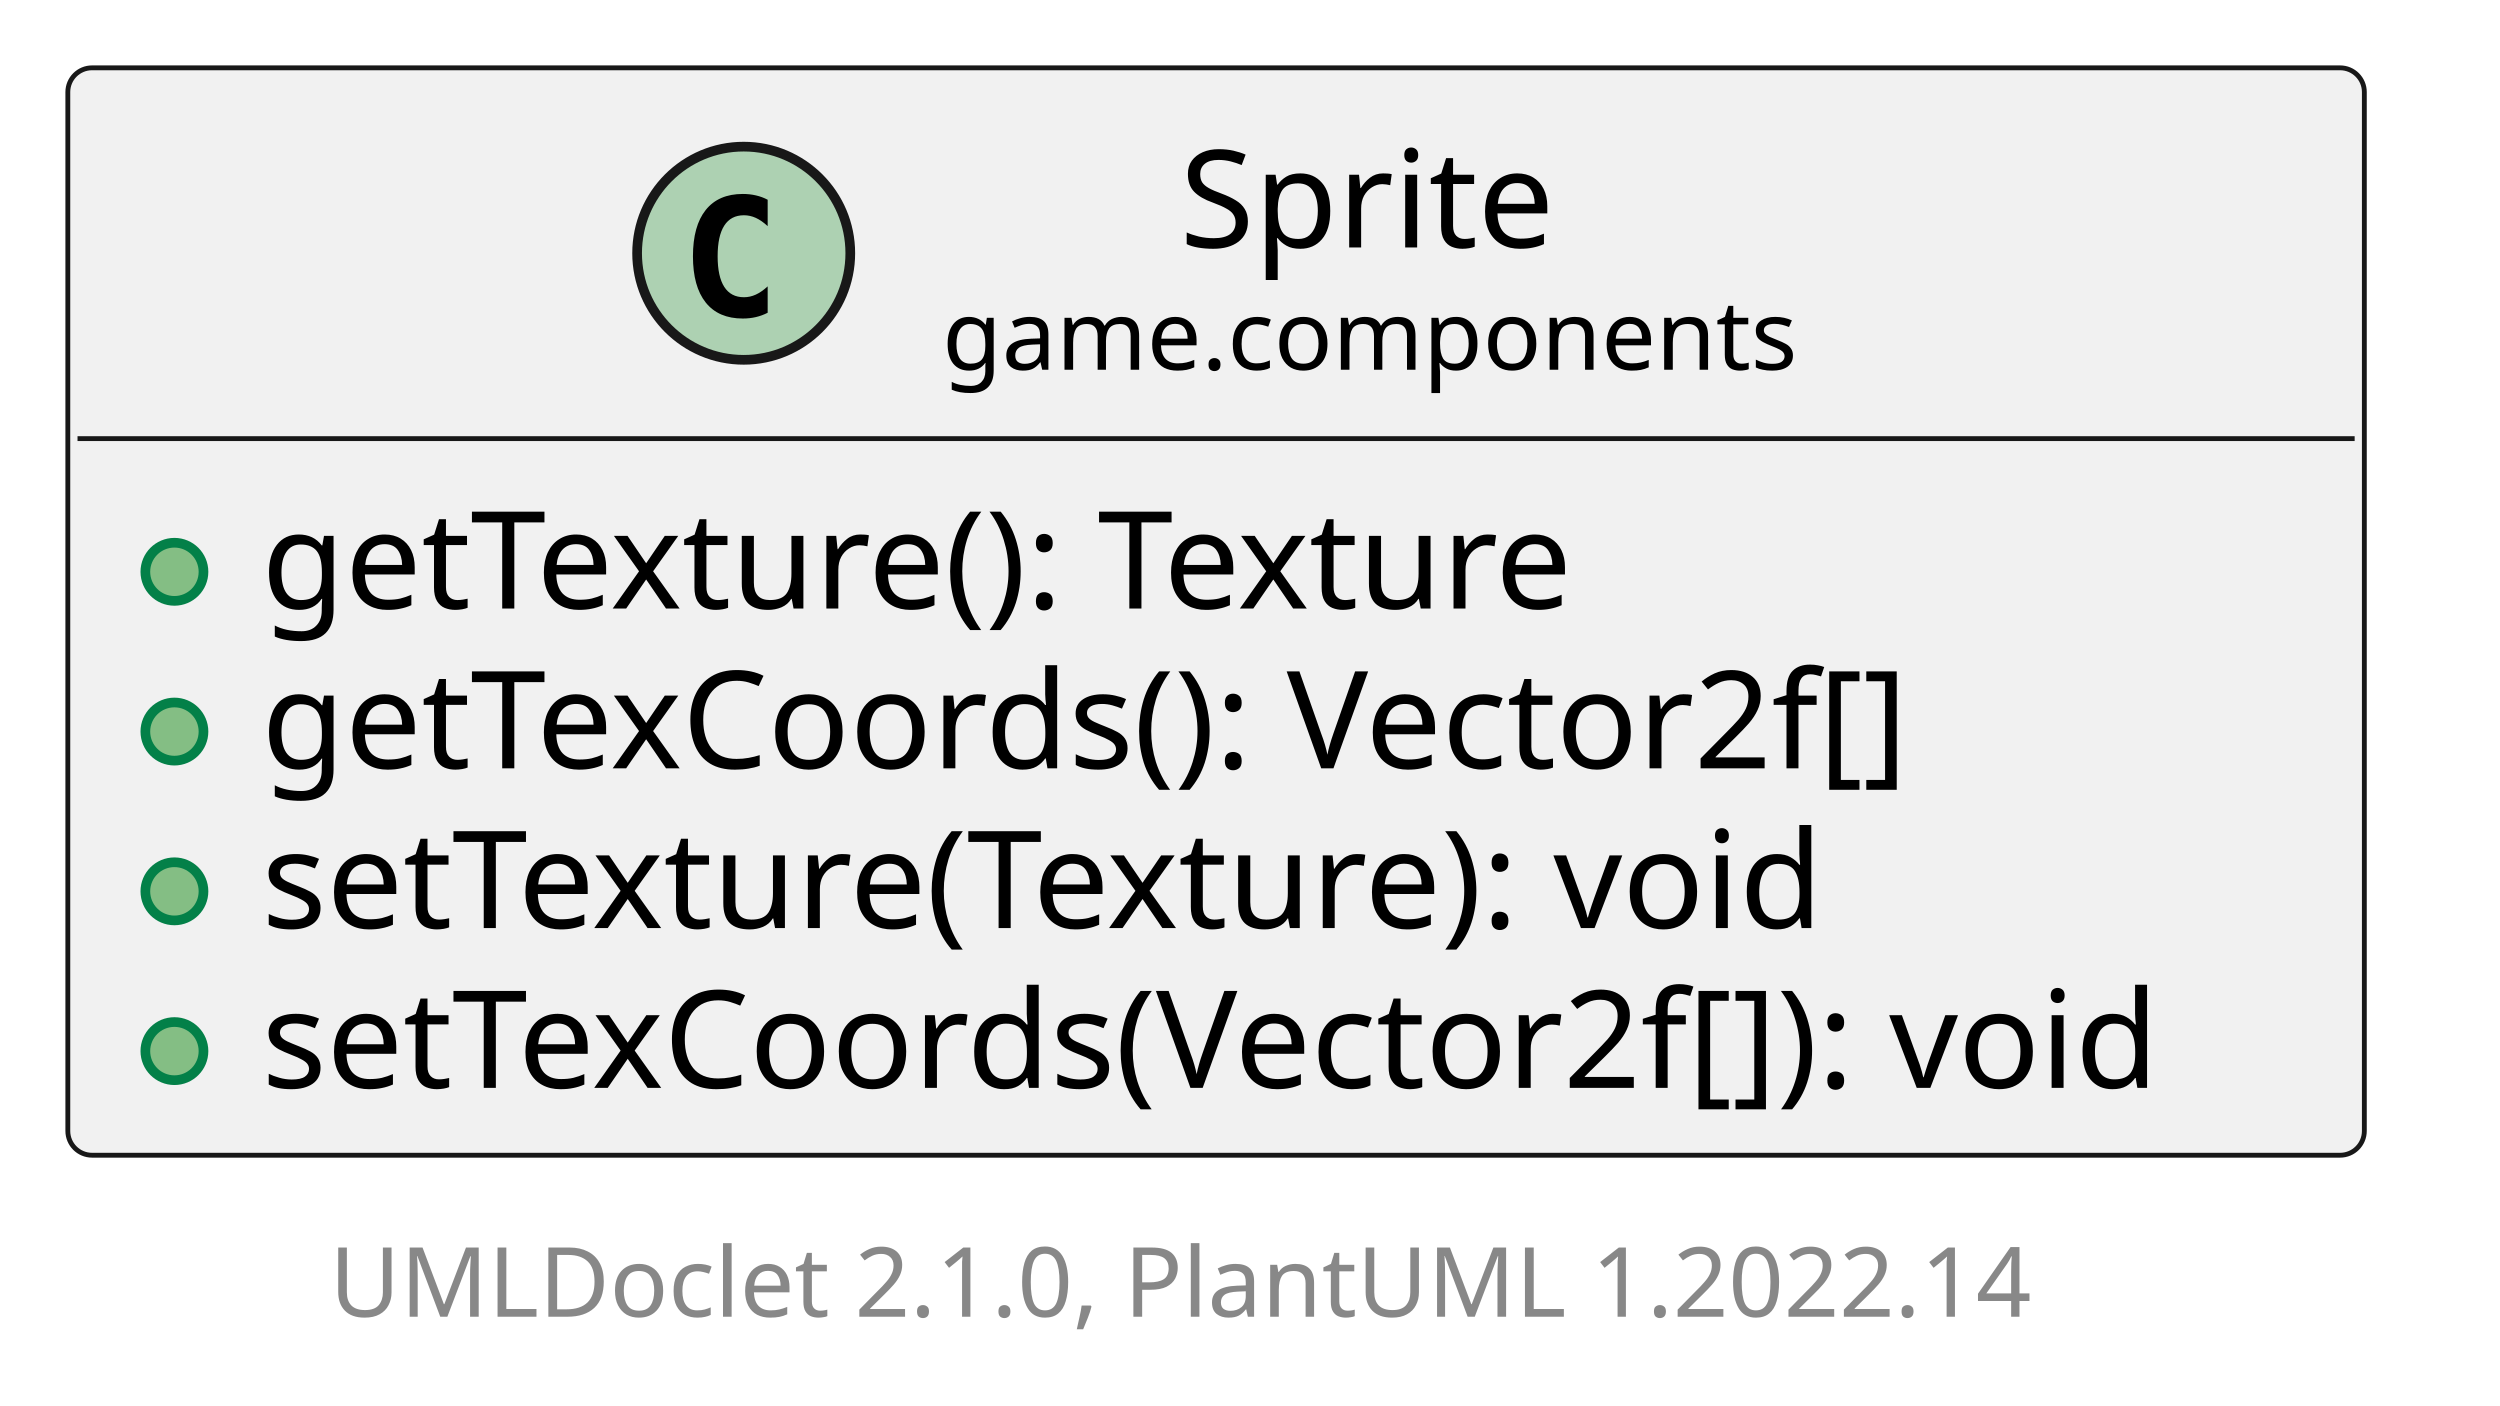
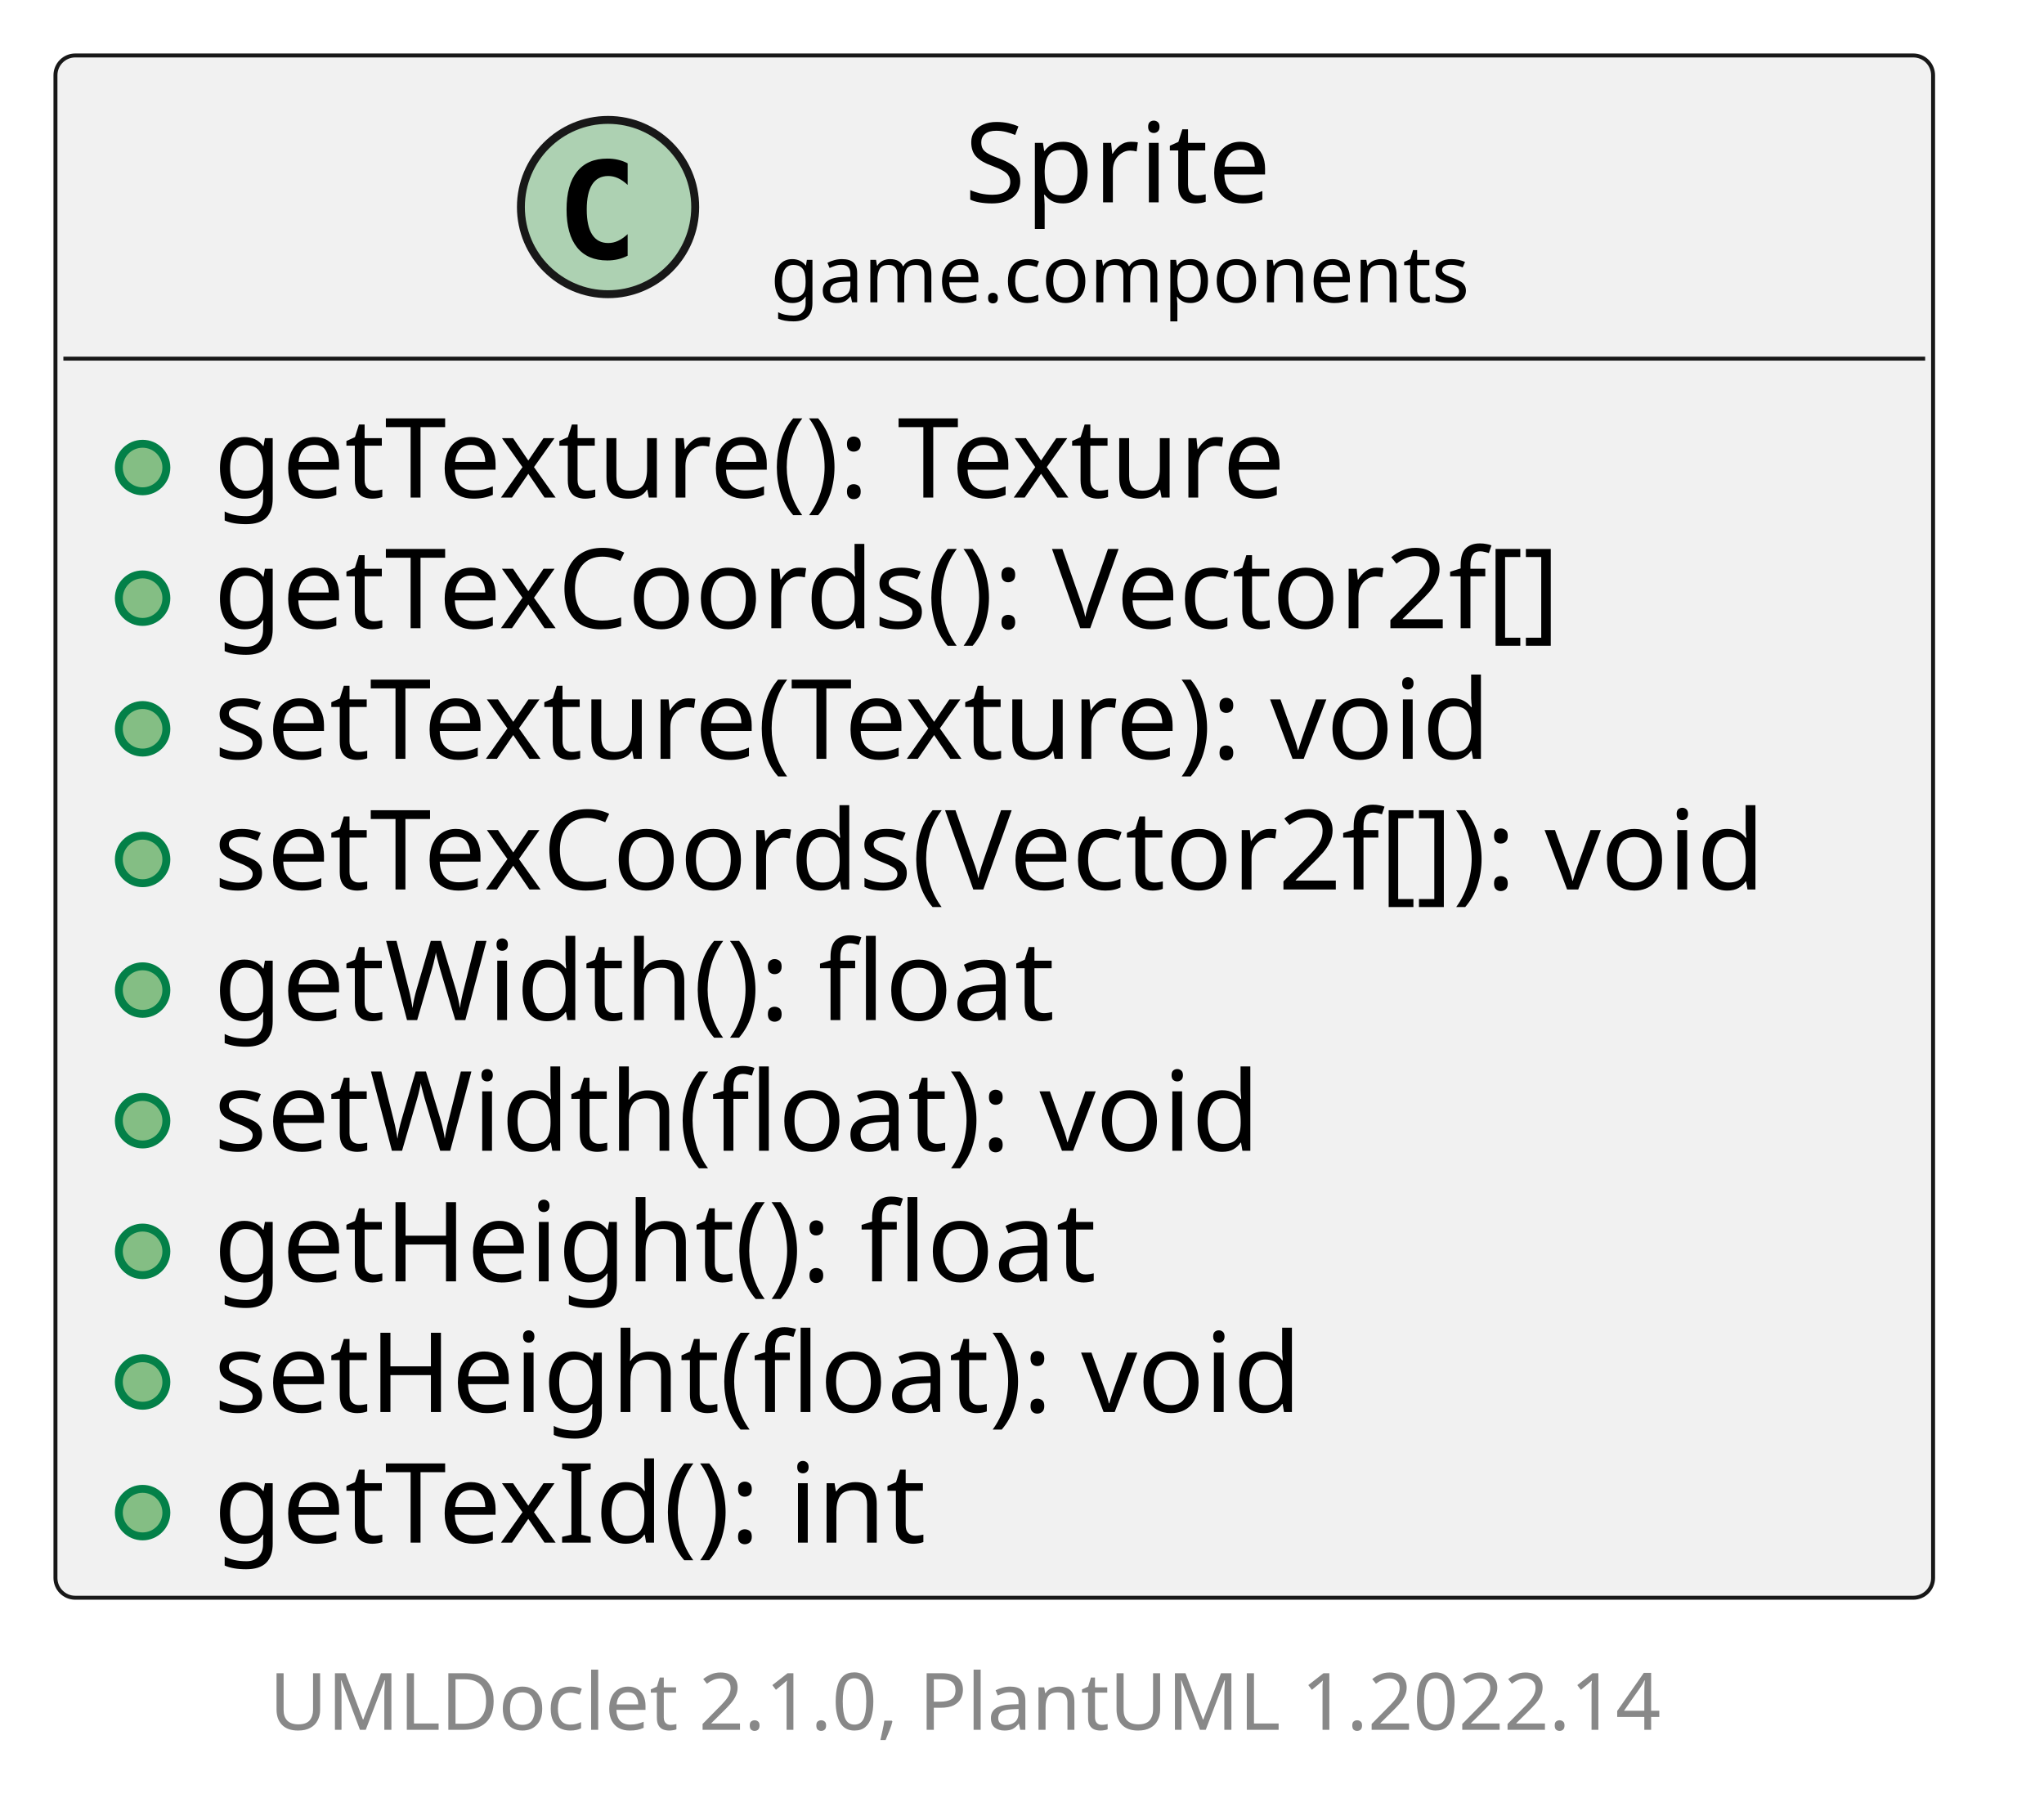
- <svg xmlns="http://www.w3.org/2000/svg" xmlns:xlink="http://www.w3.org/1999/xlink" contentStyleType="text/css" height="145px" preserveAspectRatio="none" style="width:258px;height:145px;background:#FFFFFF;" version="1.1" viewBox="0 0 258 145" width="258px" zoomAndPan="magnify">
+ <svg xmlns="http://www.w3.org/2000/svg" xmlns:xlink="http://www.w3.org/1999/xlink" contentStyleType="text/css" height="228px" preserveAspectRatio="none" style="width:258px;height:228px;background:#FFFFFF;" version="1.1" viewBox="0 0 258 228" width="258px" zoomAndPan="magnify">
  <defs />
  <g>
    <a href="Sprite.html" target="_top" title="Sprite.html" xlink:actuate="onRequest" xlink:href="Sprite.html" xlink:show="new" xlink:title="Sprite.html" xlink:type="simple">
      <g id="elem_game.components.Sprite">
-         <rect codeLine="5" fill="#F1F1F1" height="112.219" id="game.components.Sprite" rx="2.5" ry="2.5" style="stroke:#181818;stroke-width:0.5;" width="237" x="7" y="7" />
+         <rect codeLine="5" fill="#F1F1F1" height="194.66" id="game.components.Sprite" rx="2.5" ry="2.5" style="stroke:#181818;stroke-width:0.5;" width="237" x="7" y="7" />
        <ellipse cx="76.75" cy="26.133" fill="#ADD1B2" rx="11" ry="11" style="stroke:#181818;stroke-width:1.0;" />
        <path d="M79.223,32.276 Q78.642,32.575 78.003,32.724 Q77.364,32.873 76.658,32.873 Q74.151,32.873 72.832,31.222 Q71.512,29.57 71.512,26.449 Q71.512,23.319 72.832,21.668 Q74.151,20.016 76.658,20.016 Q77.364,20.016 78.011,20.165 Q78.659,20.314 79.223,20.613 L79.223,23.336 Q78.592,22.755 77.999,22.485 Q77.405,22.215 76.774,22.215 Q75.43,22.215 74.745,23.282 Q74.06,24.349 74.06,26.449 Q74.06,28.541 74.745,29.607 Q75.43,30.674 76.774,30.674 Q77.405,30.674 77.999,30.404 Q78.592,30.134 79.223,29.553 Z " fill="#000000" />
        <text fill="#000000" font-family="sans-serif" font-size="14" lengthAdjust="spacing" textLength="40" x="121.75" y="25.535">Sprite</text>
        <text fill="#000000" font-family="sans-serif" font-size="10" lengthAdjust="spacing" textLength="89" x="97.25" y="38.156">game.components</text>
        <line style="stroke:#181818;stroke-width:0.5;" x1="8" x2="243" y1="45.266" y2="45.266" />
        <ellipse cx="18" cy="59.01" fill="#84BE84" rx="3" ry="3" style="stroke:#038048;stroke-width:1.0;" />
        <text fill="#000000" font-family="sans-serif" font-size="14" lengthAdjust="spacing" textLength="148" x="27" y="62.801">getTexture(): Texture</text>
        <ellipse cx="18" cy="75.498" fill="#84BE84" rx="3" ry="3" style="stroke:#038048;stroke-width:1.0;" />
        <text fill="#000000" font-family="sans-serif" font-size="14" lengthAdjust="spacing" textLength="184" x="27" y="79.289">getTexCoords(): Vector2f[]</text>
        <ellipse cx="18" cy="91.986" fill="#84BE84" rx="3" ry="3" style="stroke:#038048;stroke-width:1.0;" />
        <text fill="#000000" font-family="sans-serif" font-size="14" lengthAdjust="spacing" textLength="175" x="27" y="95.777">setTexture(Texture): void</text>
        <ellipse cx="18" cy="108.475" fill="#84BE84" rx="3" ry="3" style="stroke:#038048;stroke-width:1.0;" />
        <text fill="#000000" font-family="sans-serif" font-size="14" lengthAdjust="spacing" textLength="211" x="27" y="112.266">setTexCoords(Vector2f[]): void</text>
+         <ellipse cx="18" cy="124.963" fill="#84BE84" rx="3" ry="3" style="stroke:#038048;stroke-width:1.0;" />
+         <text fill="#000000" font-family="sans-serif" font-size="14" lengthAdjust="spacing" textLength="110" x="27" y="128.754">getWidth(): float</text>
+         <ellipse cx="18" cy="141.451" fill="#84BE84" rx="3" ry="3" style="stroke:#038048;stroke-width:1.0;" />
+         <text fill="#000000" font-family="sans-serif" font-size="14" lengthAdjust="spacing" textLength="137" x="27" y="145.242">setWidth(float): void</text>
+         <ellipse cx="18" cy="157.94" fill="#84BE84" rx="3" ry="3" style="stroke:#038048;stroke-width:1.0;" />
+         <text fill="#000000" font-family="sans-serif" font-size="14" lengthAdjust="spacing" textLength="116" x="27" y="161.731">getHeight(): float</text>
+         <ellipse cx="18" cy="174.428" fill="#84BE84" rx="3" ry="3" style="stroke:#038048;stroke-width:1.0;" />
+         <text fill="#000000" font-family="sans-serif" font-size="14" lengthAdjust="spacing" textLength="143" x="27" y="178.219">setHeight(float): void</text>
+         <ellipse cx="18" cy="190.916" fill="#84BE84" rx="3" ry="3" style="stroke:#038048;stroke-width:1.0;" />
+         <text fill="#000000" font-family="sans-serif" font-size="14" lengthAdjust="spacing" textLength="97" x="27" y="194.707">getTexId(): int</text>
      </g>
    </a>
-     <text fill="#888888" font-family="sans-serif" font-size="10" lengthAdjust="spacing" textLength="182" x="34" y="135.887">UMLDoclet 2.1.0, PlantUML 1.2022.14</text>
+     <text fill="#888888" font-family="sans-serif" font-size="10" lengthAdjust="spacing" textLength="182" x="34" y="218.328">UMLDoclet 2.1.0, PlantUML 1.2022.14</text>
  </g>
</svg>
